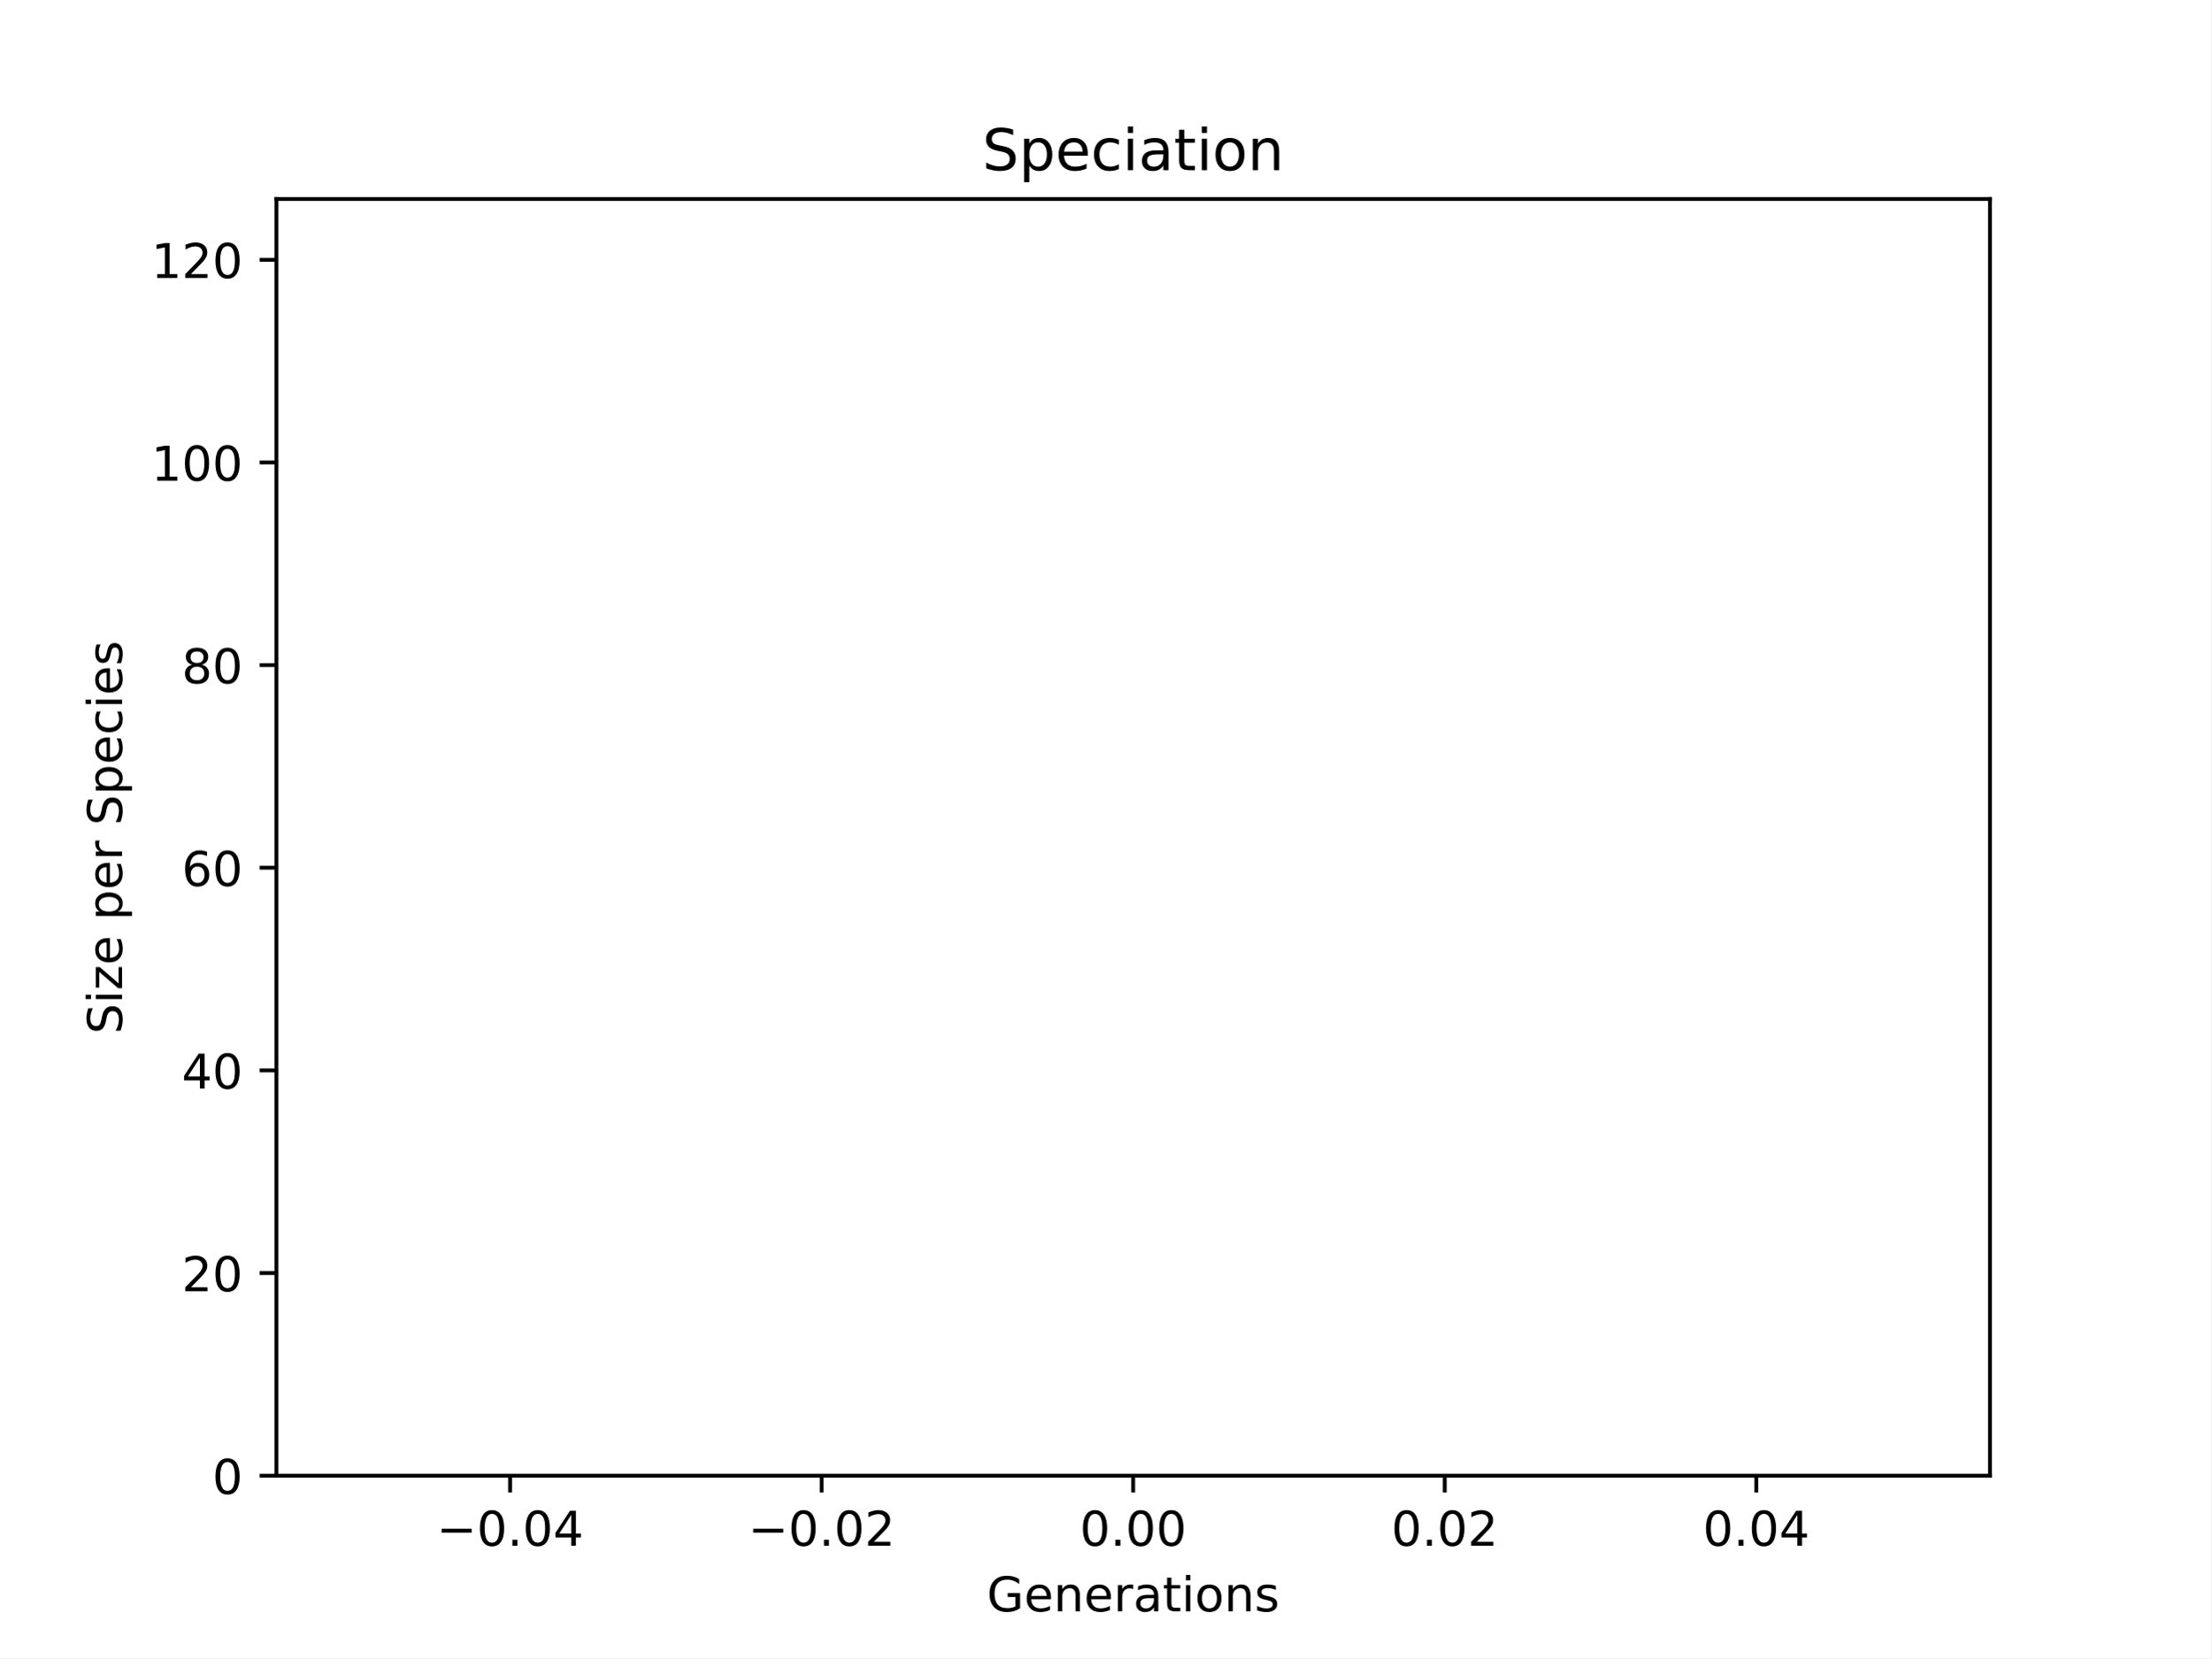
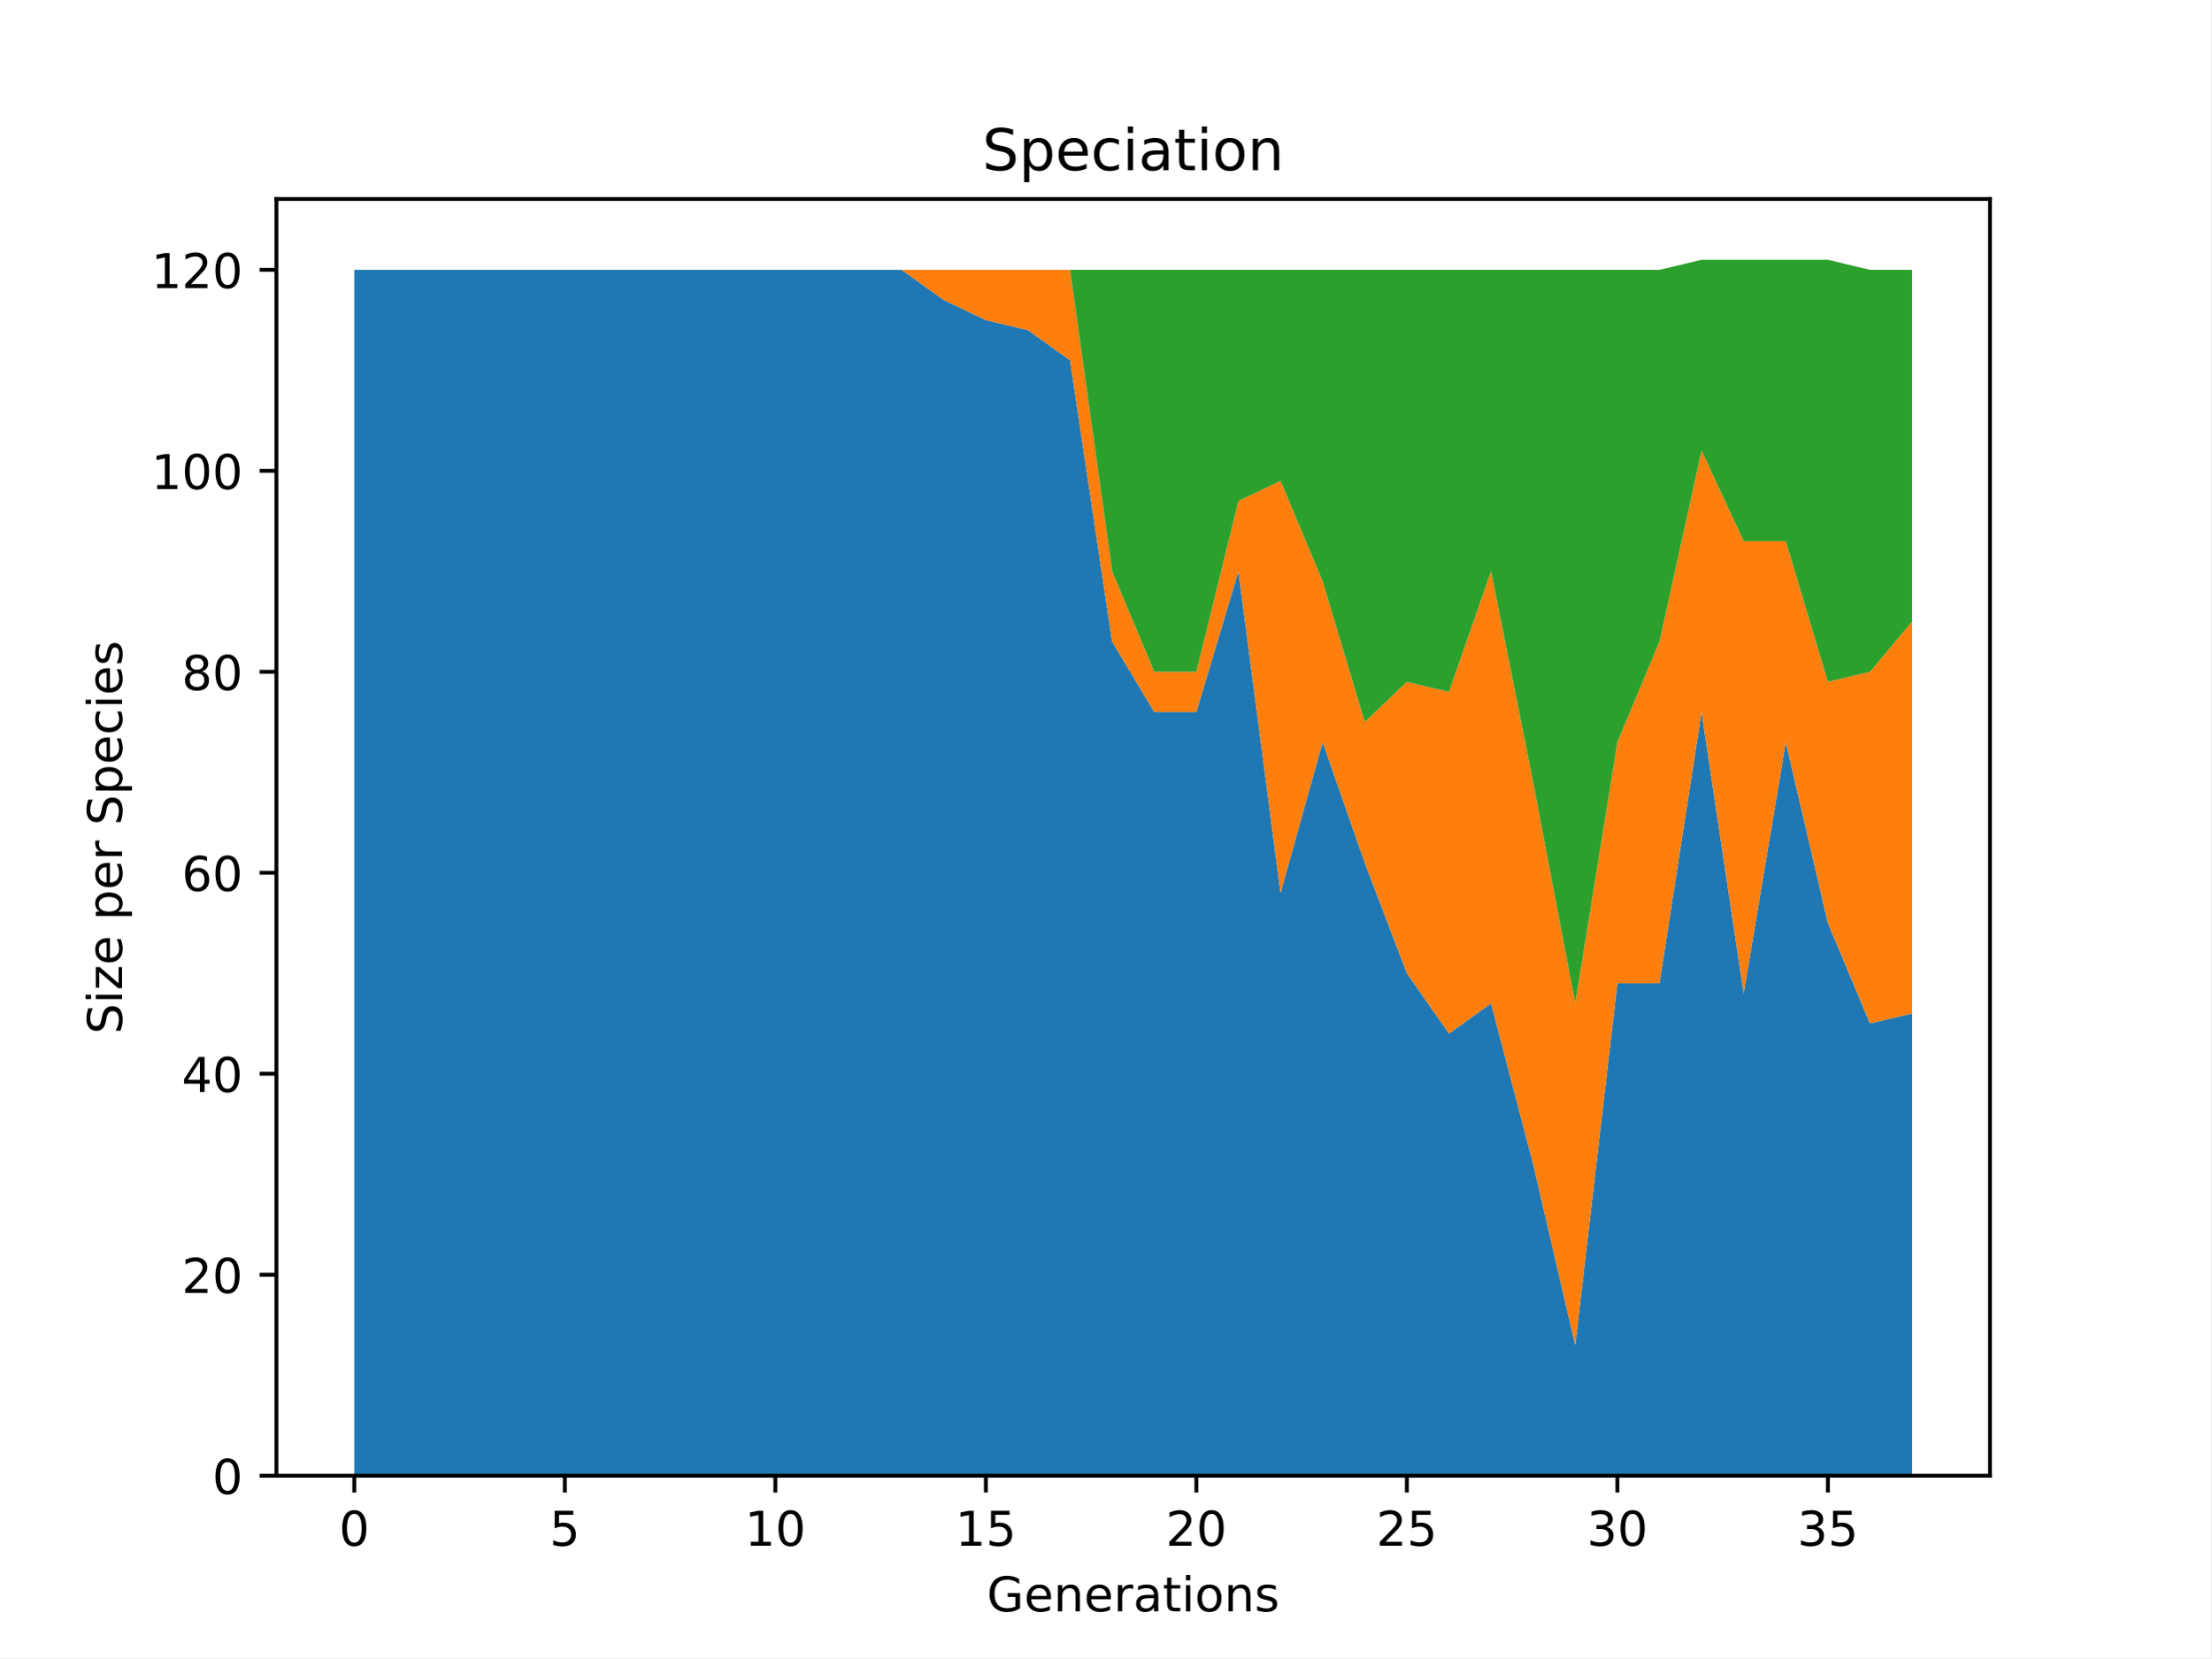
<svg xmlns="http://www.w3.org/2000/svg" xmlns:xlink="http://www.w3.org/1999/xlink" width="460.8pt" height="345.6pt" viewBox="0 0 460.8 345.6" version="1.1">
  <defs>
    <style type="text/css">*{stroke-linejoin: round; stroke-linecap: butt}</style>
  </defs>
  <g id="figure_1">
    <g id="patch_1">
      <path d="M 0 345.6  L 460.8 345.6  L 460.8 0  L 0 0  z " style="fill: #ffffff" />
    </g>
    <g id="axes_1">
      <g id="patch_2">
        <path d="M 57.6 307.584  L 414.72 307.584  L 414.72 41.472  L 57.6 41.472  z " style="fill: #ffffff" />
      </g>
      <g id="PolyCollection_1">
-         <path d="M 236.16 307.584  L 236.16 307.584  L 236.16 307.584  L 236.16 307.584  z " clip-path="url(#p78fdafca81)" style="fill: #1f77b4" />
+         <path d="M 73.833 56.239  L 73.833 307.584  L 82.607 307.584  L 91.382 307.584  L 100.156 307.584  L 108.931 307.584  L 117.705 307.584  L 126.479 307.584  L 135.254 307.584  L 144.028 307.584  L 152.803 307.584  L 161.577 307.584  L 170.352 307.584  L 179.126 307.584  L 187.901 307.584  L 196.675 307.584  L 205.449 307.584  L 214.224 307.584  L 222.998 307.584  L 231.773 307.584  L 240.547 307.584  L 249.322 307.584  L 258.096 307.584  L 266.871 307.584  L 275.645 307.584  L 284.419 307.584  L 293.194 307.584  L 301.968 307.584  L 310.743 307.584  L 319.517 307.584  L 328.292 307.584  L 337.066 307.584  L 345.841 307.584  L 354.615 307.584  L 363.389 307.584  L 372.164 307.584  L 380.938 307.584  L 389.713 307.584  L 398.487 307.584  L 398.487 211.235  L 398.487 211.235  L 389.713 213.329  L 380.938 192.384  L 372.164 154.682  L 363.389 207.046  L 354.615 148.399  L 345.841 204.951  L 337.066 204.951  L 328.292 280.355  L 319.517 242.653  L 310.743 209.14  L 301.968 215.424  L 293.194 202.857  L 284.419 179.817  L 275.645 154.682  L 266.871 186.1  L 258.096 119.075  L 249.322 148.399  L 240.547 148.399  L 231.773 133.737  L 222.998 75.089  L 214.224 68.806  L 205.449 66.711  L 196.675 62.522  L 187.901 56.239  L 179.126 56.239  L 170.352 56.239  L 161.577 56.239  L 152.803 56.239  L 144.028 56.239  L 135.254 56.239  L 126.479 56.239  L 117.705 56.239  L 108.931 56.239  L 100.156 56.239  L 91.382 56.239  L 82.607 56.239  L 73.833 56.239  z " clip-path="url(#p1eb0746507)" style="fill: #1f77b4" />
      </g>
      <g id="PolyCollection_2">
-         <path d="M 236.16 307.584  L 236.16 307.584  L 236.16 307.584  L 236.16 307.584  z " clip-path="url(#p78fdafca81)" style="fill: #ff7f0e" />
+         <path d="M 73.833 56.239  L 73.833 56.239  L 82.607 56.239  L 91.382 56.239  L 100.156 56.239  L 108.931 56.239  L 117.705 56.239  L 126.479 56.239  L 135.254 56.239  L 144.028 56.239  L 152.803 56.239  L 161.577 56.239  L 170.352 56.239  L 179.126 56.239  L 187.901 56.239  L 196.675 62.522  L 205.449 66.711  L 214.224 68.806  L 222.998 75.089  L 231.773 133.737  L 240.547 148.399  L 249.322 148.399  L 258.096 119.075  L 266.871 186.1  L 275.645 154.682  L 284.419 179.817  L 293.194 202.857  L 301.968 215.424  L 310.743 209.14  L 319.517 242.653  L 328.292 280.355  L 337.066 204.951  L 345.841 204.951  L 354.615 148.399  L 363.389 207.046  L 372.164 154.682  L 380.938 192.384  L 389.713 213.329  L 398.487 211.235  L 398.487 129.548  L 398.487 129.548  L 389.713 140.02  L 380.938 142.115  L 372.164 112.791  L 363.389 112.791  L 354.615 93.94  L 345.841 133.737  L 337.066 154.682  L 328.292 209.14  L 319.517 163.06  L 310.743 119.075  L 301.968 144.209  L 293.194 142.115  L 284.419 150.493  L 275.645 121.169  L 266.871 100.224  L 258.096 104.413  L 249.322 140.02  L 240.547 140.02  L 231.773 119.075  L 222.998 56.239  L 214.224 56.239  L 205.449 56.239  L 196.675 56.239  L 187.901 56.239  L 179.126 56.239  L 170.352 56.239  L 161.577 56.239  L 152.803 56.239  L 144.028 56.239  L 135.254 56.239  L 126.479 56.239  L 117.705 56.239  L 108.931 56.239  L 100.156 56.239  L 91.382 56.239  L 82.607 56.239  L 73.833 56.239  z " clip-path="url(#p1eb0746507)" style="fill: #ff7f0e" />
      </g>
      <g id="PolyCollection_3">
-         <path d="M 236.16 185.088  L 236.16 307.584  L 236.16 185.088  L 236.16 185.088  z " clip-path="url(#p78fdafca81)" style="fill: #2ca02c" />
-       </g>
-       <g id="PolyCollection_4">
-         <path d="M 236.16 185.088  L 236.16 185.088  L 236.16 185.088  L 236.16 185.088  z " clip-path="url(#p78fdafca81)" style="fill: #d62728" />
-       </g>
-       <g id="PolyCollection_5">
-         <path d="M 236.16 185.088  L 236.16 185.088  L 236.16 185.088  L 236.16 185.088  z " clip-path="url(#p78fdafca81)" style="fill: #9467bd" />
-       </g>
-       <g id="PolyCollection_6">
-         <path d="M 236.16 185.088  L 236.16 185.088  L 236.16 185.088  L 236.16 185.088  z " clip-path="url(#p78fdafca81)" style="fill: #8c564b" />
-       </g>
-       <g id="PolyCollection_7">
-         <path d="M 236.16 185.088  L 236.16 185.088  L 236.16 185.088  L 236.16 185.088  z " clip-path="url(#p78fdafca81)" style="fill: #e377c2" />
-       </g>
-       <g id="PolyCollection_8">
-         <path d="M 236.16 185.088  L 236.16 185.088  L 236.16 185.088  L 236.16 185.088  z " clip-path="url(#p78fdafca81)" style="fill: #7f7f7f" />
-       </g>
-       <g id="PolyCollection_9">
-         <path d="M 236.16 185.088  L 236.16 185.088  L 236.16 185.088  L 236.16 185.088  z " clip-path="url(#p78fdafca81)" style="fill: #bcbd22" />
-       </g>
-       <g id="PolyCollection_10">
-         <path d="M 236.16 151.296  L 236.16 185.088  L 236.16 151.296  L 236.16 151.296  z " clip-path="url(#p78fdafca81)" style="fill: #17becf" />
-       </g>
-       <g id="PolyCollection_11">
-         <path d="M 236.16 151.296  L 236.16 151.296  L 236.16 151.296  L 236.16 151.296  z " clip-path="url(#p78fdafca81)" style="fill: #1f77b4" />
-       </g>
-       <g id="PolyCollection_12">
-         <path d="M 236.16 132.288  L 236.16 151.296  L 236.16 132.288  L 236.16 132.288  z " clip-path="url(#p78fdafca81)" style="fill: #ff7f0e" />
-       </g>
-       <g id="PolyCollection_13">
-         <path d="M 236.16 132.288  L 236.16 132.288  L 236.16 132.288  L 236.16 132.288  z " clip-path="url(#p78fdafca81)" style="fill: #2ca02c" />
-       </g>
-       <g id="PolyCollection_14">
-         <path d="M 236.16 132.288  L 236.16 132.288  L 236.16 132.288  L 236.16 132.288  z " clip-path="url(#p78fdafca81)" style="fill: #d62728" />
-       </g>
-       <g id="PolyCollection_15">
-         <path d="M 236.16 111.168  L 236.16 132.288  L 236.16 111.168  L 236.16 111.168  z " clip-path="url(#p78fdafca81)" style="fill: #9467bd" />
-       </g>
-       <g id="PolyCollection_16">
-         <path d="M 236.16 111.168  L 236.16 111.168  L 236.16 111.168  L 236.16 111.168  z " clip-path="url(#p78fdafca81)" style="fill: #8c564b" />
-       </g>
-       <g id="PolyCollection_17">
-         <path d="M 236.16 87.936  L 236.16 111.168  L 236.16 87.936  L 236.16 87.936  z " clip-path="url(#p78fdafca81)" style="fill: #e377c2" />
-       </g>
-       <g id="PolyCollection_18">
-         <path d="M 236.16 54.144  L 236.16 87.936  L 236.16 54.144  L 236.16 54.144  z " clip-path="url(#p78fdafca81)" style="fill: #7f7f7f" />
+         <path d="M 73.833 56.239  L 73.833 56.239  L 82.607 56.239  L 91.382 56.239  L 100.156 56.239  L 108.931 56.239  L 117.705 56.239  L 126.479 56.239  L 135.254 56.239  L 144.028 56.239  L 152.803 56.239  L 161.577 56.239  L 170.352 56.239  L 179.126 56.239  L 187.901 56.239  L 196.675 56.239  L 205.449 56.239  L 214.224 56.239  L 222.998 56.239  L 231.773 119.075  L 240.547 140.02  L 249.322 140.02  L 258.096 104.413  L 266.871 100.224  L 275.645 121.169  L 284.419 150.493  L 293.194 142.115  L 301.968 144.209  L 310.743 119.075  L 319.517 163.06  L 328.292 209.14  L 337.066 154.682  L 345.841 133.737  L 354.615 93.94  L 363.389 112.791  L 372.164 112.791  L 380.938 142.115  L 389.713 140.02  L 398.487 129.548  L 398.487 56.239  L 398.487 56.239  L 389.713 56.239  L 380.938 54.144  L 372.164 54.144  L 363.389 54.144  L 354.615 54.144  L 345.841 56.239  L 337.066 56.239  L 328.292 56.239  L 319.517 56.239  L 310.743 56.239  L 301.968 56.239  L 293.194 56.239  L 284.419 56.239  L 275.645 56.239  L 266.871 56.239  L 258.096 56.239  L 249.322 56.239  L 240.547 56.239  L 231.773 56.239  L 222.998 56.239  L 214.224 56.239  L 205.449 56.239  L 196.675 56.239  L 187.901 56.239  L 179.126 56.239  L 170.352 56.239  L 161.577 56.239  L 152.803 56.239  L 144.028 56.239  L 135.254 56.239  L 126.479 56.239  L 117.705 56.239  L 108.931 56.239  L 100.156 56.239  L 91.382 56.239  L 82.607 56.239  L 73.833 56.239  z " clip-path="url(#p1eb0746507)" style="fill: #2ca02c" />
      </g>
      <g id="matplotlib.axis_1">
        <g id="xtick_1">
          <g id="line2d_1">
            <defs>
-               <path id="m117c34574d" d="M 0 0  L 0 3.5  " style="stroke: #000000; stroke-width: 0.8" />
+               <path id="m69d6f84f51" d="M 0 0  L 0 3.5  " style="stroke: #000000; stroke-width: 0.8" />
            </defs>
            <g>
-               <use xlink:href="#m117c34574d" x="106.298" y="307.584" style="stroke: #000000; stroke-width: 0.8" />
+               <use xlink:href="#m69d6f84f51" x="73.833" y="307.584" style="stroke: #000000; stroke-width: 0.8" />
            </g>
          </g>
          <g id="text_1">
-             <g transform="translate(90.97553 322.1824)scale(0.1 -0.1)">
-               <defs>
-                 <path id="DejaVuSans-2212" d="M 678 2272  L 4684 2272  L 4684 1741  L 678 1741  L 678 2272  z " transform="scale(0.015625)" />
+             <g transform="translate(70.65148 322.1824)scale(0.1 -0.1)">
+               <defs>
                <path id="DejaVuSans-30" d="M 2034 4250  Q 1547 4250 1301 3770  Q 1056 3291 1056 2328  Q 1056 1369 1301 889  Q 1547 409 2034 409  Q 2525 409 2770 889  Q 3016 1369 3016 2328  Q 3016 3291 2770 3770  Q 2525 4250 2034 4250  z M 2034 4750  Q 2819 4750 3233 4129  Q 3647 3509 3647 2328  Q 3647 1150 3233 529  Q 2819 -91 2034 -91  Q 1250 -91 836 529  Q 422 1150 422 2328  Q 422 3509 836 4129  Q 1250 4750 2034 4750  z " transform="scale(0.015625)" />
-                 <path id="DejaVuSans-2e" d="M 684 794  L 1344 794  L 1344 0  L 684 0  L 684 794  z " transform="scale(0.015625)" />
-                 <path id="DejaVuSans-34" d="M 2419 4116  L 825 1625  L 2419 1625  L 2419 4116  z M 2253 4666  L 3047 4666  L 3047 1625  L 3713 1625  L 3713 1100  L 3047 1100  L 3047 0  L 2419 0  L 2419 1100  L 313 1100  L 313 1709  L 2253 4666  z " transform="scale(0.015625)" />
-               </defs>
-               <use xlink:href="#DejaVuSans-2212" />
-               <use xlink:href="#DejaVuSans-30" x="83.789" />
-               <use xlink:href="#DejaVuSans-2e" x="147.412" />
-               <use xlink:href="#DejaVuSans-30" x="179.199" />
-               <use xlink:href="#DejaVuSans-34" x="242.822" />
+               </defs>
+               <use xlink:href="#DejaVuSans-30" />
            </g>
          </g>
        </g>
        <g id="xtick_2">
          <g id="line2d_2">
            <g>
-               <use xlink:href="#m117c34574d" x="171.229" y="307.584" style="stroke: #000000; stroke-width: 0.8" />
+               <use xlink:href="#m69d6f84f51" x="117.705" y="307.584" style="stroke: #000000; stroke-width: 0.8" />
            </g>
          </g>
          <g id="text_2">
-             <g transform="translate(155.9064 322.1824)scale(0.1 -0.1)">
-               <defs>
-                 <path id="DejaVuSans-32" d="M 1228 531  L 3431 531  L 3431 0  L 469 0  L 469 531  Q 828 903 1448 1529  Q 2069 2156 2228 2338  Q 2531 2678 2651 2914  Q 2772 3150 2772 3378  Q 2772 3750 2511 3984  Q 2250 4219 1831 4219  Q 1534 4219 1204 4116  Q 875 4013 500 3803  L 500 4441  Q 881 4594 1212 4672  Q 1544 4750 1819 4750  Q 2544 4750 2975 4387  Q 3406 4025 3406 3419  Q 3406 3131 3298 2873  Q 3191 2616 2906 2266  Q 2828 2175 2409 1742  Q 1991 1309 1228 531  z " transform="scale(0.015625)" />
-               </defs>
-               <use xlink:href="#DejaVuSans-2212" />
-               <use xlink:href="#DejaVuSans-30" x="83.789" />
-               <use xlink:href="#DejaVuSans-2e" x="147.412" />
-               <use xlink:href="#DejaVuSans-30" x="179.199" />
-               <use xlink:href="#DejaVuSans-32" x="242.822" />
+             <g transform="translate(114.5237 322.1824)scale(0.1 -0.1)">
+               <defs>
+                 <path id="DejaVuSans-35" d="M 691 4666  L 3169 4666  L 3169 4134  L 1269 4134  L 1269 2991  Q 1406 3038 1543 3061  Q 1681 3084 1819 3084  Q 2600 3084 3056 2656  Q 3513 2228 3513 1497  Q 3513 744 3044 326  Q 2575 -91 1722 -91  Q 1428 -91 1123 -41  Q 819 9 494 109  L 494 744  Q 775 591 1075 516  Q 1375 441 1709 441  Q 2250 441 2565 725  Q 2881 1009 2881 1497  Q 2881 1984 2565 2268  Q 2250 2553 1709 2553  Q 1456 2553 1204 2497  Q 953 2441 691 2322  L 691 4666  z " transform="scale(0.015625)" />
+               </defs>
+               <use xlink:href="#DejaVuSans-35" />
            </g>
          </g>
        </g>
        <g id="xtick_3">
          <g id="line2d_3">
            <g>
-               <use xlink:href="#m117c34574d" x="236.16" y="307.584" style="stroke: #000000; stroke-width: 0.8" />
+               <use xlink:href="#m69d6f84f51" x="161.577" y="307.584" style="stroke: #000000; stroke-width: 0.8" />
            </g>
          </g>
          <g id="text_3">
-             <g transform="translate(225.0272 322.1824)scale(0.1 -0.1)">
-               <use xlink:href="#DejaVuSans-30" />
-               <use xlink:href="#DejaVuSans-2e" x="63.623" />
-               <use xlink:href="#DejaVuSans-30" x="95.41" />
-               <use xlink:href="#DejaVuSans-30" x="159.033" />
+             <g transform="translate(155.2147 322.1824)scale(0.1 -0.1)">
+               <defs>
+                 <path id="DejaVuSans-31" d="M 794 531  L 1825 531  L 1825 4091  L 703 3866  L 703 4441  L 1819 4666  L 2450 4666  L 2450 531  L 3481 531  L 3481 0  L 794 0  L 794 531  z " transform="scale(0.015625)" />
+               </defs>
+               <use xlink:href="#DejaVuSans-31" />
+               <use xlink:href="#DejaVuSans-30" x="63.623" />
            </g>
          </g>
        </g>
        <g id="xtick_4">
          <g id="line2d_4">
            <g>
-               <use xlink:href="#m117c34574d" x="301.091" y="307.584" style="stroke: #000000; stroke-width: 0.8" />
+               <use xlink:href="#m69d6f84f51" x="205.449" y="307.584" style="stroke: #000000; stroke-width: 0.8" />
            </g>
          </g>
          <g id="text_4">
-             <g transform="translate(289.9581 322.1824)scale(0.1 -0.1)">
-               <use xlink:href="#DejaVuSans-30" />
-               <use xlink:href="#DejaVuSans-2e" x="63.623" />
-               <use xlink:href="#DejaVuSans-30" x="95.41" />
-               <use xlink:href="#DejaVuSans-32" x="159.033" />
+             <g transform="translate(199.0869 322.1824)scale(0.1 -0.1)">
+               <use xlink:href="#DejaVuSans-31" />
+               <use xlink:href="#DejaVuSans-35" x="63.623" />
            </g>
          </g>
        </g>
        <g id="xtick_5">
          <g id="line2d_5">
            <g>
-               <use xlink:href="#m117c34574d" x="366.022" y="307.584" style="stroke: #000000; stroke-width: 0.8" />
+               <use xlink:href="#m69d6f84f51" x="249.322" y="307.584" style="stroke: #000000; stroke-width: 0.8" />
            </g>
          </g>
          <g id="text_5">
-             <g transform="translate(354.889 322.1824)scale(0.1 -0.1)">
-               <use xlink:href="#DejaVuSans-30" />
-               <use xlink:href="#DejaVuSans-2e" x="63.623" />
-               <use xlink:href="#DejaVuSans-30" x="95.41" />
-               <use xlink:href="#DejaVuSans-34" x="159.033" />
-             </g>
-           </g>
-         </g>
-         <g id="text_6">
+             <g transform="translate(242.9592 322.1824)scale(0.1 -0.1)">
+               <defs>
+                 <path id="DejaVuSans-32" d="M 1228 531  L 3431 531  L 3431 0  L 469 0  L 469 531  Q 828 903 1448 1529  Q 2069 2156 2228 2338  Q 2531 2678 2651 2914  Q 2772 3150 2772 3378  Q 2772 3750 2511 3984  Q 2250 4219 1831 4219  Q 1534 4219 1204 4116  Q 875 4013 500 3803  L 500 4441  Q 881 4594 1212 4672  Q 1544 4750 1819 4750  Q 2544 4750 2975 4387  Q 3406 4025 3406 3419  Q 3406 3131 3298 2873  Q 3191 2616 2906 2266  Q 2828 2175 2409 1742  Q 1991 1309 1228 531  z " transform="scale(0.015625)" />
+               </defs>
+               <use xlink:href="#DejaVuSans-32" />
+               <use xlink:href="#DejaVuSans-30" x="63.623" />
+             </g>
+           </g>
+         </g>
+         <g id="xtick_6">
+           <g id="line2d_6">
+             <g>
+               <use xlink:href="#m69d6f84f51" x="293.194" y="307.584" style="stroke: #000000; stroke-width: 0.8" />
+             </g>
+           </g>
+           <g id="text_6">
+             <g transform="translate(286.8314 322.1824)scale(0.1 -0.1)">
+               <use xlink:href="#DejaVuSans-32" />
+               <use xlink:href="#DejaVuSans-35" x="63.623" />
+             </g>
+           </g>
+         </g>
+         <g id="xtick_7">
+           <g id="line2d_7">
+             <g>
+               <use xlink:href="#m69d6f84f51" x="337.066" y="307.584" style="stroke: #000000; stroke-width: 0.8" />
+             </g>
+           </g>
+           <g id="text_7">
+             <g transform="translate(330.7036 322.1824)scale(0.1 -0.1)">
+               <defs>
+                 <path id="DejaVuSans-33" d="M 2597 2516  Q 3050 2419 3304 2112  Q 3559 1806 3559 1356  Q 3559 666 3084 287  Q 2609 -91 1734 -91  Q 1441 -91 1130 -33  Q 819 25 488 141  L 488 750  Q 750 597 1062 519  Q 1375 441 1716 441  Q 2309 441 2620 675  Q 2931 909 2931 1356  Q 2931 1769 2642 2001  Q 2353 2234 1838 2234  L 1294 2234  L 1294 2753  L 1863 2753  Q 2328 2753 2575 2939  Q 2822 3125 2822 3475  Q 2822 3834 2567 4026  Q 2313 4219 1838 4219  Q 1578 4219 1281 4162  Q 984 4106 628 3988  L 628 4550  Q 988 4650 1302 4700  Q 1616 4750 1894 4750  Q 2613 4750 3031 4423  Q 3450 4097 3450 3541  Q 3450 3153 3228 2886  Q 3006 2619 2597 2516  z " transform="scale(0.015625)" />
+               </defs>
+               <use xlink:href="#DejaVuSans-33" />
+               <use xlink:href="#DejaVuSans-30" x="63.623" />
+             </g>
+           </g>
+         </g>
+         <g id="xtick_8">
+           <g id="line2d_8">
+             <g>
+               <use xlink:href="#m69d6f84f51" x="380.938" y="307.584" style="stroke: #000000; stroke-width: 0.8" />
+             </g>
+           </g>
+           <g id="text_8">
+             <g transform="translate(374.5759 322.1824)scale(0.1 -0.1)">
+               <use xlink:href="#DejaVuSans-33" />
+               <use xlink:href="#DejaVuSans-35" x="63.623" />
+             </g>
+           </g>
+         </g>
+         <g id="text_9">
          <g transform="translate(205.6623 335.8606)scale(0.1 -0.1)">
            <defs>
              <path id="DejaVuSans-47" d="M 3809 666  L 3809 1919  L 2778 1919  L 2778 2438  L 4434 2438  L 4434 434  Q 4069 175 3628 42  Q 3188 -91 2688 -91  Q 1594 -91 976 548  Q 359 1188 359 2328  Q 359 3472 976 4111  Q 1594 4750 2688 4750  Q 3144 4750 3555 4637  Q 3966 4525 4313 4306  L 4313 3634  Q 3963 3931 3569 4081  Q 3175 4231 2741 4231  Q 1884 4231 1454 3753  Q 1025 3275 1025 2328  Q 1025 1384 1454 906  Q 1884 428 2741 428  Q 3075 428 3337 486  Q 3600 544 3809 666  z " transform="scale(0.015625)" />
              <path id="DejaVuSans-65" d="M 3597 1894  L 3597 1613  L 953 1613  Q 991 1019 1311 708  Q 1631 397 2203 397  Q 2534 397 2845 478  Q 3156 559 3463 722  L 3463 178  Q 3153 47 2828 -22  Q 2503 -91 2169 -91  Q 1331 -91 842 396  Q 353 884 353 1716  Q 353 2575 817 3079  Q 1281 3584 2069 3584  Q 2775 3584 3186 3129  Q 3597 2675 3597 1894  z M 3022 2063  Q 3016 2534 2758 2815  Q 2500 3097 2075 3097  Q 1594 3097 1305 2825  Q 1016 2553 972 2059  L 3022 2063  z " transform="scale(0.015625)" />
              <path id="DejaVuSans-6e" d="M 3513 2113  L 3513 0  L 2938 0  L 2938 2094  Q 2938 2591 2744 2837  Q 2550 3084 2163 3084  Q 1697 3084 1428 2787  Q 1159 2491 1159 1978  L 1159 0  L 581 0  L 581 3500  L 1159 3500  L 1159 2956  Q 1366 3272 1645 3428  Q 1925 3584 2291 3584  Q 2894 3584 3203 3211  Q 3513 2838 3513 2113  z " transform="scale(0.015625)" />
              <path id="DejaVuSans-72" d="M 2631 2963  Q 2534 3019 2420 3045  Q 2306 3072 2169 3072  Q 1681 3072 1420 2755  Q 1159 2438 1159 1844  L 1159 0  L 581 0  L 581 3500  L 1159 3500  L 1159 2956  Q 1341 3275 1631 3429  Q 1922 3584 2338 3584  Q 2397 3584 2469 3576  Q 2541 3569 2628 3553  L 2631 2963  z " transform="scale(0.015625)" />
              <path id="DejaVuSans-61" d="M 2194 1759  Q 1497 1759 1228 1600  Q 959 1441 959 1056  Q 959 750 1161 570  Q 1363 391 1709 391  Q 2188 391 2477 730  Q 2766 1069 2766 1631  L 2766 1759  L 2194 1759  z M 3341 1997  L 3341 0  L 2766 0  L 2766 531  Q 2569 213 2275 61  Q 1981 -91 1556 -91  Q 1019 -91 701 211  Q 384 513 384 1019  Q 384 1609 779 1909  Q 1175 2209 1959 2209  L 2766 2209  L 2766 2266  Q 2766 2663 2505 2880  Q 2244 3097 1772 3097  Q 1472 3097 1187 3025  Q 903 2953 641 2809  L 641 3341  Q 956 3463 1253 3523  Q 1550 3584 1831 3584  Q 2591 3584 2966 3190  Q 3341 2797 3341 1997  z " transform="scale(0.015625)" />
              <path id="DejaVuSans-74" d="M 1172 4494  L 1172 3500  L 2356 3500  L 2356 3053  L 1172 3053  L 1172 1153  Q 1172 725 1289 603  Q 1406 481 1766 481  L 2356 481  L 2356 0  L 1766 0  Q 1100 0 847 248  Q 594 497 594 1153  L 594 3053  L 172 3053  L 172 3500  L 594 3500  L 594 4494  L 1172 4494  z " transform="scale(0.015625)" />
              <path id="DejaVuSans-69" d="M 603 3500  L 1178 3500  L 1178 0  L 603 0  L 603 3500  z M 603 4863  L 1178 4863  L 1178 4134  L 603 4134  L 603 4863  z " transform="scale(0.015625)" />
              <path id="DejaVuSans-6f" d="M 1959 3097  Q 1497 3097 1228 2736  Q 959 2375 959 1747  Q 959 1119 1226 758  Q 1494 397 1959 397  Q 2419 397 2687 759  Q 2956 1122 2956 1747  Q 2956 2369 2687 2733  Q 2419 3097 1959 3097  z M 1959 3584  Q 2709 3584 3137 3096  Q 3566 2609 3566 1747  Q 3566 888 3137 398  Q 2709 -91 1959 -91  Q 1206 -91 779 398  Q 353 888 353 1747  Q 353 2609 779 3096  Q 1206 3584 1959 3584  z " transform="scale(0.015625)" />
              <path id="DejaVuSans-73" d="M 2834 3397  L 2834 2853  Q 2591 2978 2328 3040  Q 2066 3103 1784 3103  Q 1356 3103 1142 2972  Q 928 2841 928 2578  Q 928 2378 1081 2264  Q 1234 2150 1697 2047  L 1894 2003  Q 2506 1872 2764 1633  Q 3022 1394 3022 966  Q 3022 478 2636 193  Q 2250 -91 1575 -91  Q 1294 -91 989 -36  Q 684 19 347 128  L 347 722  Q 666 556 975 473  Q 1284 391 1588 391  Q 1994 391 2212 530  Q 2431 669 2431 922  Q 2431 1156 2273 1281  Q 2116 1406 1581 1522  L 1381 1569  Q 847 1681 609 1914  Q 372 2147 372 2553  Q 372 3047 722 3315  Q 1072 3584 1716 3584  Q 2034 3584 2315 3537  Q 2597 3491 2834 3397  z " transform="scale(0.015625)" />
            </defs>
            <use xlink:href="#DejaVuSans-47" />
            <use xlink:href="#DejaVuSans-65" x="77.49" />
            <use xlink:href="#DejaVuSans-6e" x="139.014" />
            <use xlink:href="#DejaVuSans-65" x="202.393" />
            <use xlink:href="#DejaVuSans-72" x="263.916" />
            <use xlink:href="#DejaVuSans-61" x="305.029" />
            <use xlink:href="#DejaVuSans-74" x="366.309" />
            <use xlink:href="#DejaVuSans-69" x="405.518" />
            <use xlink:href="#DejaVuSans-6f" x="433.301" />
            <use xlink:href="#DejaVuSans-6e" x="494.482" />
            <use xlink:href="#DejaVuSans-73" x="557.861" />
          </g>
        </g>
      </g>
      <g id="matplotlib.axis_2">
        <g id="ytick_1">
-           <g id="line2d_6">
+           <g id="line2d_9">
            <defs>
-               <path id="m7dbafbd7d8" d="M 0 0  L -3.5 0  " style="stroke: #000000; stroke-width: 0.8" />
+               <path id="m69067e366f" d="M 0 0  L -3.5 0  " style="stroke: #000000; stroke-width: 0.8" />
            </defs>
            <g>
-               <use xlink:href="#m7dbafbd7d8" x="57.6" y="307.584" style="stroke: #000000; stroke-width: 0.8" />
-             </g>
-           </g>
-           <g id="text_7">
+               <use xlink:href="#m69067e366f" x="57.6" y="307.584" style="stroke: #000000; stroke-width: 0.8" />
+             </g>
+           </g>
+           <g id="text_10">
            <g transform="translate(44.2375 311.3832)scale(0.1 -0.1)">
              <use xlink:href="#DejaVuSans-30" />
            </g>
          </g>
        </g>
        <g id="ytick_2">
-           <g id="line2d_7">
-             <g>
-               <use xlink:href="#m7dbafbd7d8" x="57.6" y="265.344" style="stroke: #000000; stroke-width: 0.8" />
-             </g>
-           </g>
-           <g id="text_8">
-             <g transform="translate(37.875 269.1432)scale(0.1 -0.1)">
+           <g id="line2d_10">
+             <g>
+               <use xlink:href="#m69067e366f" x="57.6" y="265.693" style="stroke: #000000; stroke-width: 0.8" />
+             </g>
+           </g>
+           <g id="text_11">
+             <g transform="translate(37.875 269.4923)scale(0.1 -0.1)">
              <use xlink:href="#DejaVuSans-32" />
              <use xlink:href="#DejaVuSans-30" x="63.623" />
            </g>
          </g>
        </g>
        <g id="ytick_3">
-           <g id="line2d_8">
-             <g>
-               <use xlink:href="#m7dbafbd7d8" x="57.6" y="223.104" style="stroke: #000000; stroke-width: 0.8" />
-             </g>
-           </g>
-           <g id="text_9">
-             <g transform="translate(37.875 226.9032)scale(0.1 -0.1)">
+           <g id="line2d_11">
+             <g>
+               <use xlink:href="#m69067e366f" x="57.6" y="223.802" style="stroke: #000000; stroke-width: 0.8" />
+             </g>
+           </g>
+           <g id="text_12">
+             <g transform="translate(37.875 227.6014)scale(0.1 -0.1)">
+               <defs>
+                 <path id="DejaVuSans-34" d="M 2419 4116  L 825 1625  L 2419 1625  L 2419 4116  z M 2253 4666  L 3047 4666  L 3047 1625  L 3713 1625  L 3713 1100  L 3047 1100  L 3047 0  L 2419 0  L 2419 1100  L 313 1100  L 313 1709  L 2253 4666  z " transform="scale(0.015625)" />
+               </defs>
              <use xlink:href="#DejaVuSans-34" />
              <use xlink:href="#DejaVuSans-30" x="63.623" />
            </g>
          </g>
        </g>
        <g id="ytick_4">
-           <g id="line2d_9">
-             <g>
-               <use xlink:href="#m7dbafbd7d8" x="57.6" y="180.864" style="stroke: #000000; stroke-width: 0.8" />
-             </g>
-           </g>
-           <g id="text_10">
-             <g transform="translate(37.875 184.6632)scale(0.1 -0.1)">
+           <g id="line2d_12">
+             <g>
+               <use xlink:href="#m69067e366f" x="57.6" y="181.911" style="stroke: #000000; stroke-width: 0.8" />
+             </g>
+           </g>
+           <g id="text_13">
+             <g transform="translate(37.875 185.7105)scale(0.1 -0.1)">
              <defs>
                <path id="DejaVuSans-36" d="M 2113 2584  Q 1688 2584 1439 2293  Q 1191 2003 1191 1497  Q 1191 994 1439 701  Q 1688 409 2113 409  Q 2538 409 2786 701  Q 3034 994 3034 1497  Q 3034 2003 2786 2293  Q 2538 2584 2113 2584  z M 3366 4563  L 3366 3988  Q 3128 4100 2886 4159  Q 2644 4219 2406 4219  Q 1781 4219 1451 3797  Q 1122 3375 1075 2522  Q 1259 2794 1537 2939  Q 1816 3084 2150 3084  Q 2853 3084 3261 2657  Q 3669 2231 3669 1497  Q 3669 778 3244 343  Q 2819 -91 2113 -91  Q 1303 -91 875 529  Q 447 1150 447 2328  Q 447 3434 972 4092  Q 1497 4750 2381 4750  Q 2619 4750 2861 4703  Q 3103 4656 3366 4563  z " transform="scale(0.015625)" />
              </defs>
              <use xlink:href="#DejaVuSans-36" />
              <use xlink:href="#DejaVuSans-30" x="63.623" />
            </g>
          </g>
        </g>
        <g id="ytick_5">
-           <g id="line2d_10">
-             <g>
-               <use xlink:href="#m7dbafbd7d8" x="57.6" y="138.624" style="stroke: #000000; stroke-width: 0.8" />
-             </g>
-           </g>
-           <g id="text_11">
-             <g transform="translate(37.875 142.4232)scale(0.1 -0.1)">
+           <g id="line2d_13">
+             <g>
+               <use xlink:href="#m69067e366f" x="57.6" y="140.02" style="stroke: #000000; stroke-width: 0.8" />
+             </g>
+           </g>
+           <g id="text_14">
+             <g transform="translate(37.875 143.8196)scale(0.1 -0.1)">
              <defs>
                <path id="DejaVuSans-38" d="M 2034 2216  Q 1584 2216 1326 1975  Q 1069 1734 1069 1313  Q 1069 891 1326 650  Q 1584 409 2034 409  Q 2484 409 2743 651  Q 3003 894 3003 1313  Q 3003 1734 2745 1975  Q 2488 2216 2034 2216  z M 1403 2484  Q 997 2584 770 2862  Q 544 3141 544 3541  Q 544 4100 942 4425  Q 1341 4750 2034 4750  Q 2731 4750 3128 4425  Q 3525 4100 3525 3541  Q 3525 3141 3298 2862  Q 3072 2584 2669 2484  Q 3125 2378 3379 2068  Q 3634 1759 3634 1313  Q 3634 634 3220 271  Q 2806 -91 2034 -91  Q 1263 -91 848 271  Q 434 634 434 1313  Q 434 1759 690 2068  Q 947 2378 1403 2484  z M 1172 3481  Q 1172 3119 1398 2916  Q 1625 2713 2034 2713  Q 2441 2713 2670 2916  Q 2900 3119 2900 3481  Q 2900 3844 2670 4047  Q 2441 4250 2034 4250  Q 1625 4250 1398 4047  Q 1172 3844 1172 3481  z " transform="scale(0.015625)" />
              </defs>
              <use xlink:href="#DejaVuSans-38" />
              <use xlink:href="#DejaVuSans-30" x="63.623" />
            </g>
          </g>
        </g>
        <g id="ytick_6">
-           <g id="line2d_11">
-             <g>
-               <use xlink:href="#m7dbafbd7d8" x="57.6" y="96.384" style="stroke: #000000; stroke-width: 0.8" />
-             </g>
-           </g>
-           <g id="text_12">
-             <g transform="translate(31.5125 100.1832)scale(0.1 -0.1)">
-               <defs>
-                 <path id="DejaVuSans-31" d="M 794 531  L 1825 531  L 1825 4091  L 703 3866  L 703 4441  L 1819 4666  L 2450 4666  L 2450 531  L 3481 531  L 3481 0  L 794 0  L 794 531  z " transform="scale(0.015625)" />
-               </defs>
+           <g id="line2d_14">
+             <g>
+               <use xlink:href="#m69067e366f" x="57.6" y="98.129" style="stroke: #000000; stroke-width: 0.8" />
+             </g>
+           </g>
+           <g id="text_15">
+             <g transform="translate(31.5125 101.9287)scale(0.1 -0.1)">
              <use xlink:href="#DejaVuSans-31" />
              <use xlink:href="#DejaVuSans-30" x="63.623" />
              <use xlink:href="#DejaVuSans-30" x="127.246" />
            </g>
          </g>
        </g>
        <g id="ytick_7">
-           <g id="line2d_12">
-             <g>
-               <use xlink:href="#m7dbafbd7d8" x="57.6" y="54.144" style="stroke: #000000; stroke-width: 0.8" />
-             </g>
-           </g>
-           <g id="text_13">
-             <g transform="translate(31.5125 57.94322)scale(0.1 -0.1)">
+           <g id="line2d_15">
+             <g>
+               <use xlink:href="#m69067e366f" x="57.6" y="56.239" style="stroke: #000000; stroke-width: 0.8" />
+             </g>
+           </g>
+           <g id="text_16">
+             <g transform="translate(31.5125 60.03776)scale(0.1 -0.1)">
              <use xlink:href="#DejaVuSans-31" />
              <use xlink:href="#DejaVuSans-32" x="63.623" />
              <use xlink:href="#DejaVuSans-30" x="127.246" />
            </g>
          </g>
        </g>
-         <g id="text_14">
+         <g id="text_17">
          <g transform="translate(25.43281 215.521)rotate(-90)scale(0.1 -0.1)">
            <defs>
              <path id="DejaVuSans-53" d="M 3425 4513  L 3425 3897  Q 3066 4069 2747 4153  Q 2428 4238 2131 4238  Q 1616 4238 1336 4038  Q 1056 3838 1056 3469  Q 1056 3159 1242 3001  Q 1428 2844 1947 2747  L 2328 2669  Q 3034 2534 3370 2195  Q 3706 1856 3706 1288  Q 3706 609 3251 259  Q 2797 -91 1919 -91  Q 1588 -91 1214 -16  Q 841 59 441 206  L 441 856  Q 825 641 1194 531  Q 1563 422 1919 422  Q 2459 422 2753 634  Q 3047 847 3047 1241  Q 3047 1584 2836 1778  Q 2625 1972 2144 2069  L 1759 2144  Q 1053 2284 737 2584  Q 422 2884 422 3419  Q 422 4038 858 4394  Q 1294 4750 2059 4750  Q 2388 4750 2728 4690  Q 3069 4631 3425 4513  z " transform="scale(0.015625)" />
              <path id="DejaVuSans-7a" d="M 353 3500  L 3084 3500  L 3084 2975  L 922 459  L 3084 459  L 3084 0  L 275 0  L 275 525  L 2438 3041  L 353 3041  L 353 3500  z " transform="scale(0.015625)" />
              <path id="DejaVuSans-20" transform="scale(0.015625)" />
              <path id="DejaVuSans-70" d="M 1159 525  L 1159 -1331  L 581 -1331  L 581 3500  L 1159 3500  L 1159 2969  Q 1341 3281 1617 3432  Q 1894 3584 2278 3584  Q 2916 3584 3314 3078  Q 3713 2572 3713 1747  Q 3713 922 3314 415  Q 2916 -91 2278 -91  Q 1894 -91 1617 61  Q 1341 213 1159 525  z M 3116 1747  Q 3116 2381 2855 2742  Q 2594 3103 2138 3103  Q 1681 3103 1420 2742  Q 1159 2381 1159 1747  Q 1159 1113 1420 752  Q 1681 391 2138 391  Q 2594 391 2855 752  Q 3116 1113 3116 1747  z " transform="scale(0.015625)" />
              <path id="DejaVuSans-63" d="M 3122 3366  L 3122 2828  Q 2878 2963 2633 3030  Q 2388 3097 2138 3097  Q 1578 3097 1268 2742  Q 959 2388 959 1747  Q 959 1106 1268 751  Q 1578 397 2138 397  Q 2388 397 2633 464  Q 2878 531 3122 666  L 3122 134  Q 2881 22 2623 -34  Q 2366 -91 2075 -91  Q 1284 -91 818 406  Q 353 903 353 1747  Q 353 2603 823 3093  Q 1294 3584 2113 3584  Q 2378 3584 2631 3529  Q 2884 3475 3122 3366  z " transform="scale(0.015625)" />
            </defs>
            <use xlink:href="#DejaVuSans-53" />
            <use xlink:href="#DejaVuSans-69" x="63.477" />
            <use xlink:href="#DejaVuSans-7a" x="91.26" />
            <use xlink:href="#DejaVuSans-65" x="143.75" />
            <use xlink:href="#DejaVuSans-20" x="205.273" />
            <use xlink:href="#DejaVuSans-70" x="237.061" />
            <use xlink:href="#DejaVuSans-65" x="300.537" />
            <use xlink:href="#DejaVuSans-72" x="362.061" />
            <use xlink:href="#DejaVuSans-20" x="403.174" />
            <use xlink:href="#DejaVuSans-53" x="434.961" />
            <use xlink:href="#DejaVuSans-70" x="498.438" />
            <use xlink:href="#DejaVuSans-65" x="561.914" />
            <use xlink:href="#DejaVuSans-63" x="623.438" />
            <use xlink:href="#DejaVuSans-69" x="678.418" />
            <use xlink:href="#DejaVuSans-65" x="706.201" />
            <use xlink:href="#DejaVuSans-73" x="767.725" />
          </g>
        </g>
      </g>
      <g id="patch_3">
        <path d="M 57.6 307.584  L 57.6 41.472  " style="fill: none; stroke: #000000; stroke-width: 0.8; stroke-linejoin: miter; stroke-linecap: square" />
      </g>
      <g id="patch_4">
        <path d="M 414.72 307.584  L 414.72 41.472  " style="fill: none; stroke: #000000; stroke-width: 0.8; stroke-linejoin: miter; stroke-linecap: square" />
      </g>
      <g id="patch_5">
        <path d="M 57.6 307.584  L 414.72 307.584  " style="fill: none; stroke: #000000; stroke-width: 0.8; stroke-linejoin: miter; stroke-linecap: square" />
      </g>
      <g id="patch_6">
        <path d="M 57.6 41.472  L 414.72 41.472  " style="fill: none; stroke: #000000; stroke-width: 0.8; stroke-linejoin: miter; stroke-linecap: square" />
      </g>
-       <g id="text_15">
+       <g id="text_18">
        <g transform="translate(204.7144 35.472)scale(0.12 -0.12)">
          <use xlink:href="#DejaVuSans-53" />
          <use xlink:href="#DejaVuSans-70" x="63.477" />
          <use xlink:href="#DejaVuSans-65" x="126.953" />
          <use xlink:href="#DejaVuSans-63" x="188.477" />
          <use xlink:href="#DejaVuSans-69" x="243.457" />
          <use xlink:href="#DejaVuSans-61" x="271.24" />
          <use xlink:href="#DejaVuSans-74" x="332.52" />
          <use xlink:href="#DejaVuSans-69" x="371.729" />
          <use xlink:href="#DejaVuSans-6f" x="399.512" />
          <use xlink:href="#DejaVuSans-6e" x="460.693" />
        </g>
      </g>
    </g>
  </g>
  <defs>
-     <clipPath id="p78fdafca81">
+     <clipPath id="p1eb0746507">
      <rect x="57.6" y="41.472" width="357.12" height="266.112" />
    </clipPath>
  </defs>
</svg>
